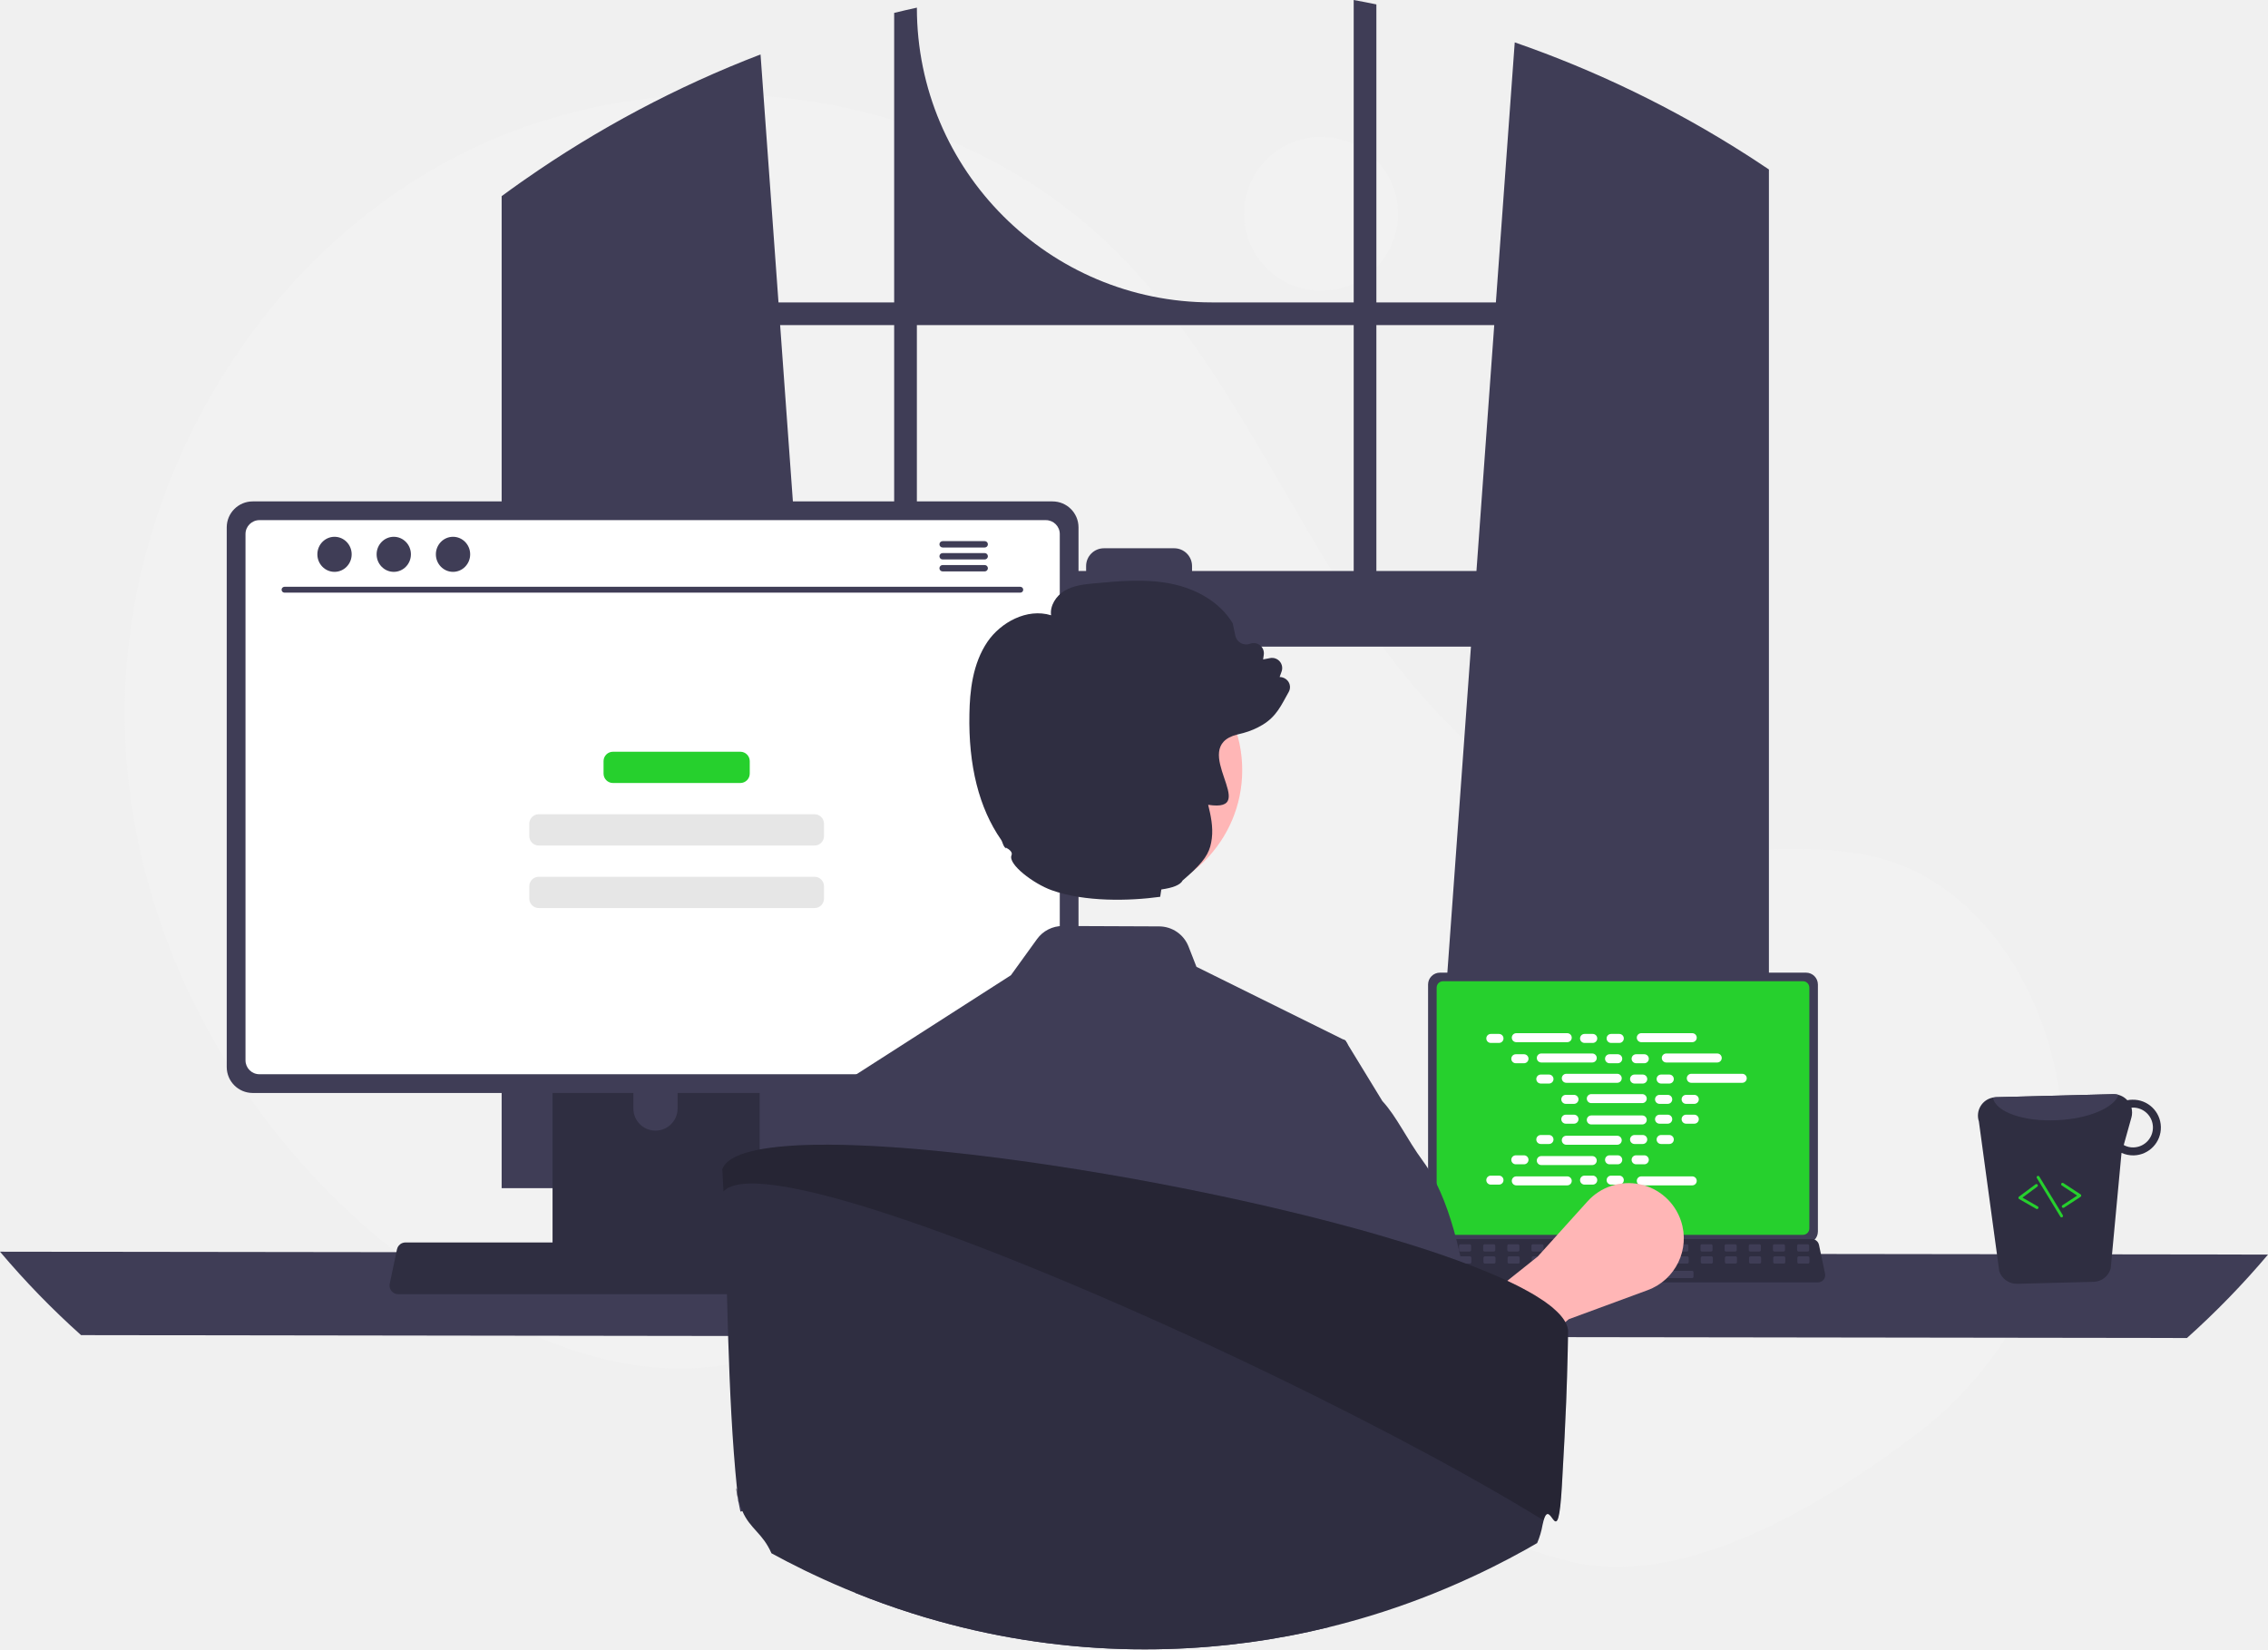
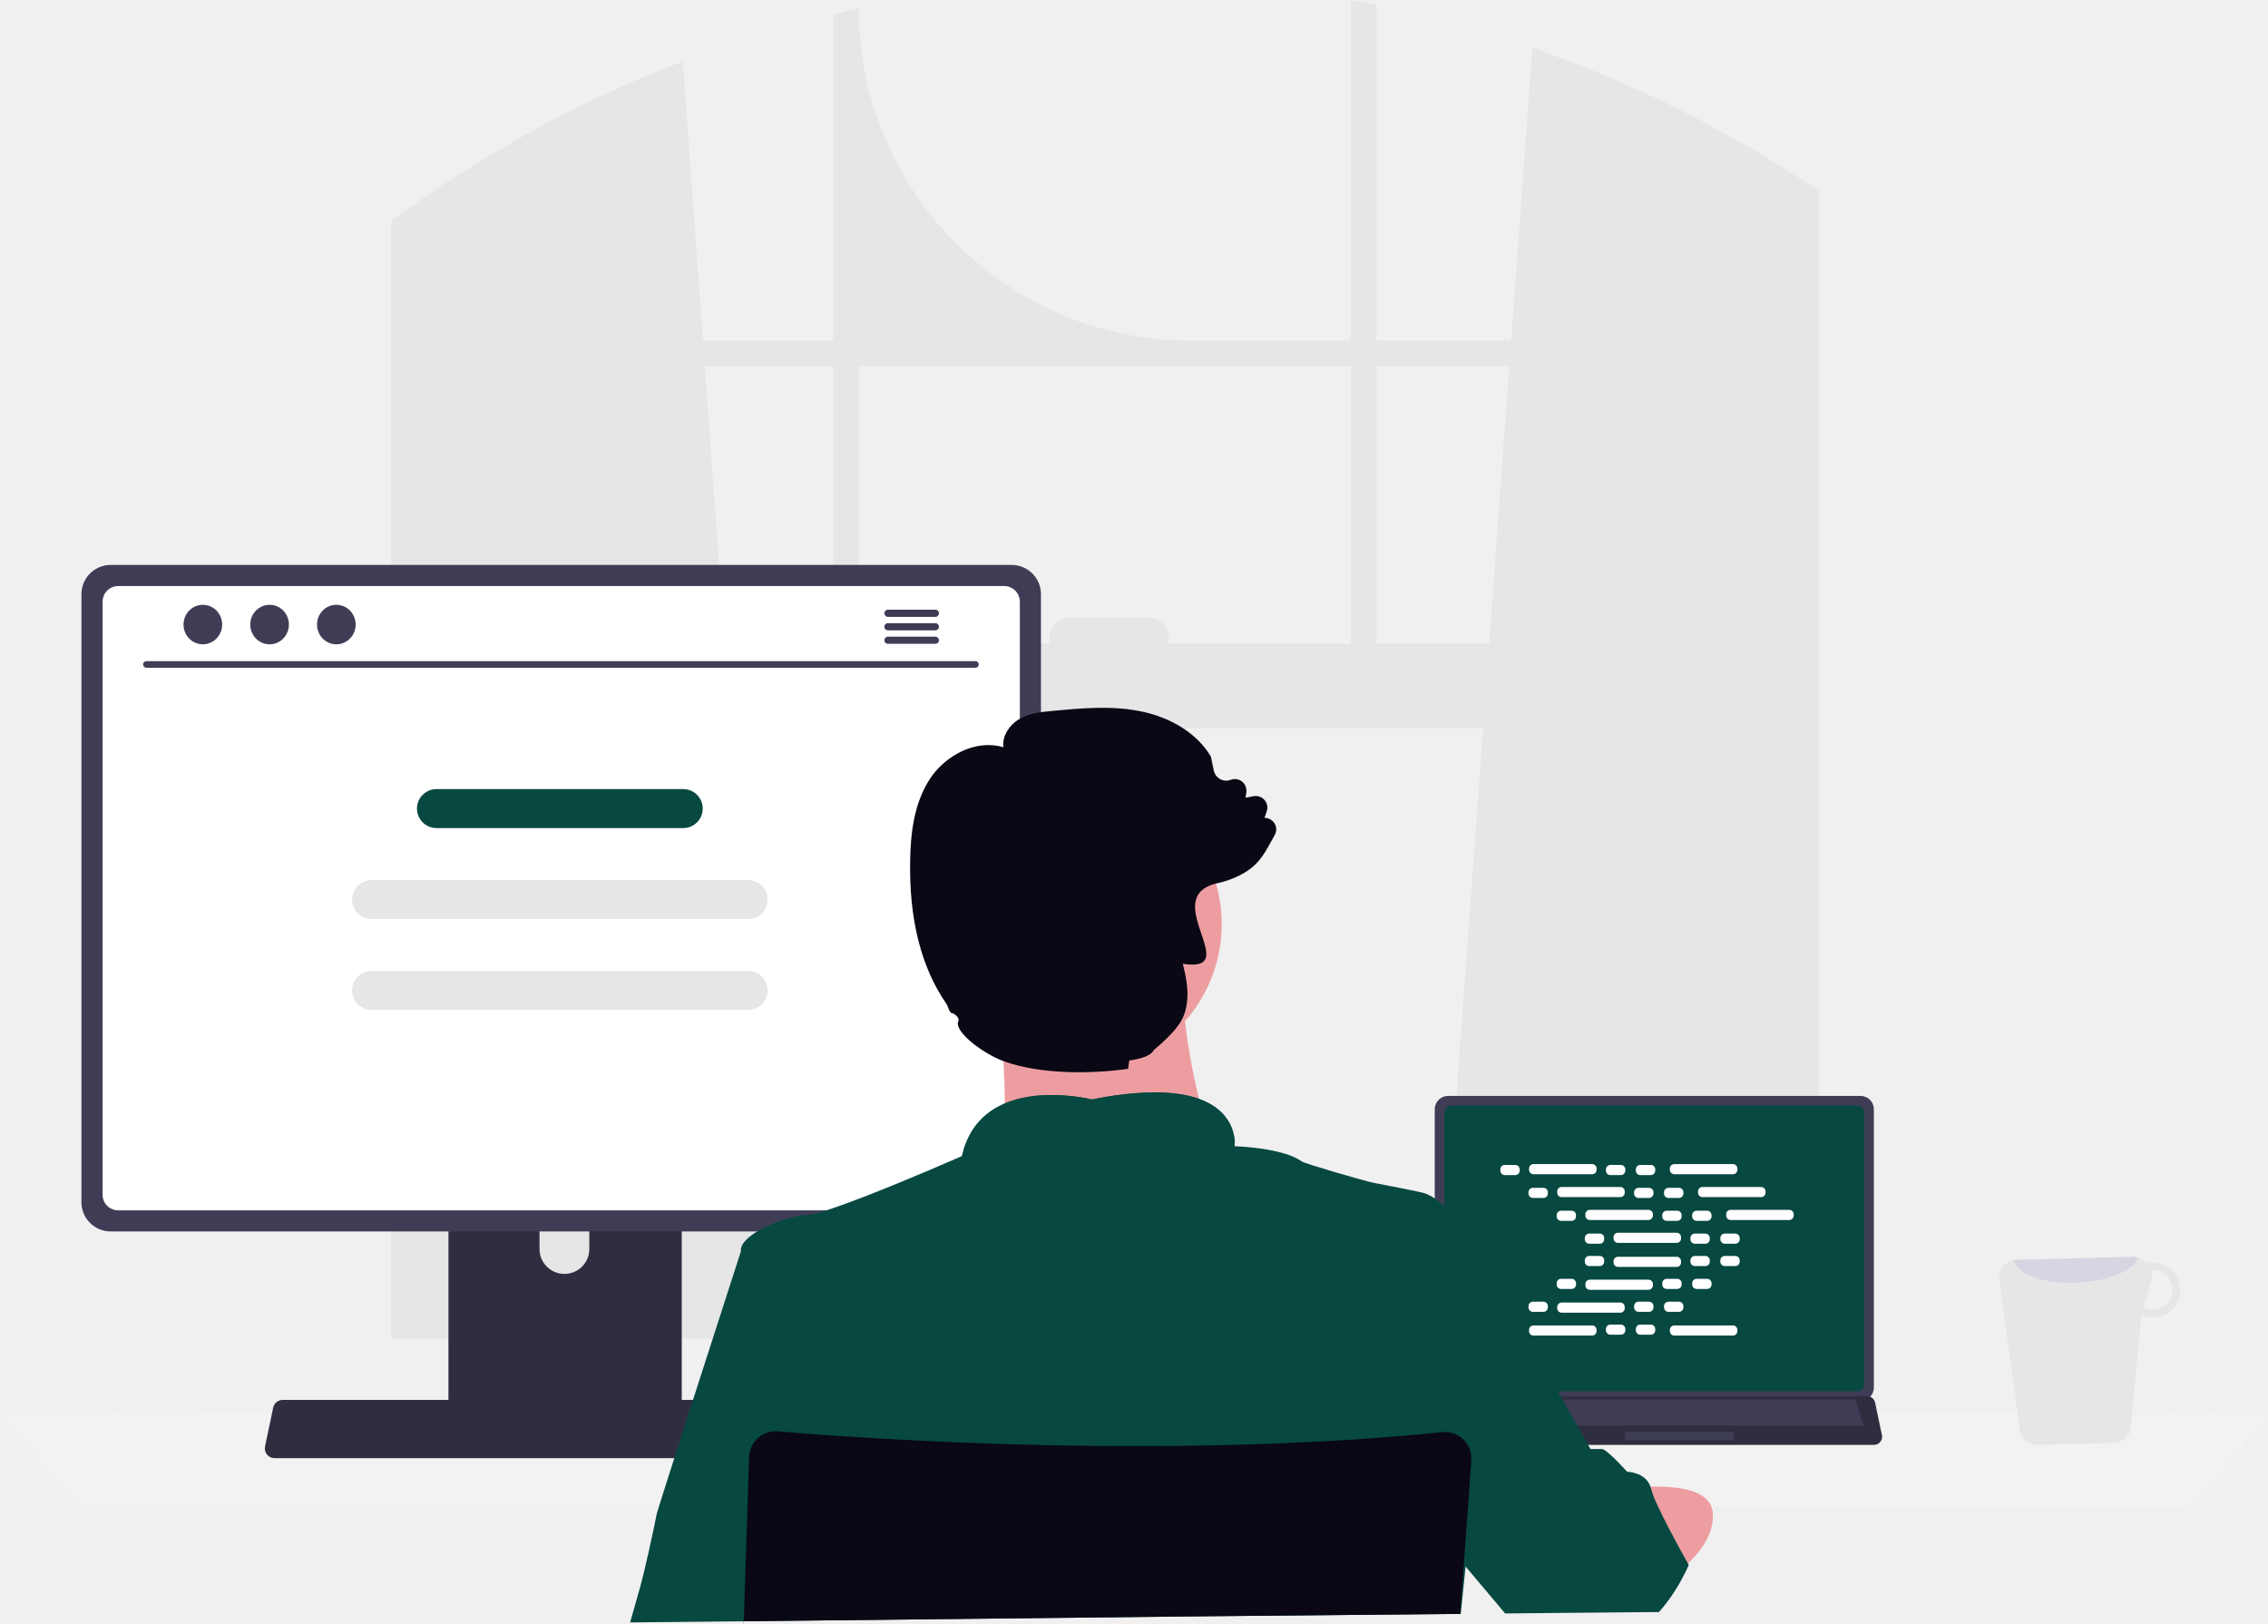
- <svg xmlns="http://www.w3.org/2000/svg" width="786.82" height="572.258" viewBox="0 0 786.82 572.258" role="img" artist="Katerina Limpitsouni" source="https://undraw.co/">
-   <circle cx="458.321" cy="74.182" r="26.701" fill="#f2f2f2" />
-   <path d="M872.038,661.023c39.688-30.229,58.644-81.025,46.776-129.482q-.442-1.806-.934-3.604c-7.867-28.763-27.332-56.101-55.7-65.291-23.82-7.717-49.82-1.783-74.669-4.851-48.781-6.024-86.601-45.494-113.211-86.819-26.611-41.325-47.062-87.583-82.422-121.724-58.285-56.275-153.362-68.391-225.627-31.76C293.987,254.121,247.955,335.391,249.918,416.386c1.963,80.995,50.046,158.432,119.875,199.517,25.652,15.093,55.321,25.785,84.848,22.044,25.62-3.246,48.899-17.013,74.399-21.1,40.091-6.426,79.927,11.701,114.603,32.824,34.676,21.123,68.17,46.16,107.574,55.952C789.478,715.131,836.881,687.801,872.038,661.023Z" transform="translate(-206.59 -163.8711)" fill="#f2f2f2" />
-   <path d="M815.016,219.191c-.87-.58-1.75-1.13-2.62-1.69a380.24,380.24,0,0,0-80.31-38.93l-6.54,90.22h-41.46v-103.39c-2.61-.54-5.24-1.05-7.87-1.53v104.92H626.946A102.27,102.27,0,0,1,524.676,166.521v-0c-2.64.57-5.26,1.18-7.88,1.83v100.44h-40.13l-6.23-86.03a380.858,380.858,0,0,0-81.94,43.53c-.44.3-.88.61-1.31.91-2.21,1.55-4.39,3.13-6.56,4.73v344.19h118.27l-2.09-28.95-11.5-158.95h231.59l-11.5,158.95-2.09,28.95h116.96v-353.45Q817.656,220.901,815.016,219.191Zm-298.22,142.78h-33.39l-6.17-85.3h39.56Zm159.42,0h-56.08v-1.69a6.18,6.18,0,0,0-6.19-6.18h-24.38a6.178,6.178,0,0,0-6.18,6.18v1.69h-58.71v-85.3h151.54Zm7.87,0v-85.3h40.89l-6.17,85.3Z" transform="translate(-206.59 -163.8711)" fill="#3f3d56" />
-   <path d="M206.59,598.162a289.003,289.003,0,0,0,28.12,28.95l730.58,1a289.003,289.003,0,0,0,28.12-28.95Z" transform="translate(-206.59 -163.8711)" fill="#3f3d56" />
-   <path d="M702.02,505.462v85.704a4.122,4.122,0,0,0,4.119,4.119H833.143a4.122,4.122,0,0,0,4.119-4.119v-85.704a4.124,4.124,0,0,0-4.119-4.115H706.139A4.124,4.124,0,0,0,702.02,505.462Z" transform="translate(-206.59 -163.8711)" fill="#3f3d56" />
-   <path d="M704.999,506.529V590.109a2.205,2.205,0,0,0,2.201,2.201H832.086a2.205,2.205,0,0,0,2.201-2.201V506.529a2.206,2.206,0,0,0-2.201-2.206H707.201A2.206,2.206,0,0,0,704.999,506.529Z" transform="translate(-206.59 -163.8711)" fill="#26d02d" />
-   <path d="M699.364,607.881a2.47,2.47,0,0,0,1.943.93H837.299a2.502,2.502,0,0,0,2.446-3.016l-2.111-10.027a2.507,2.507,0,0,0-1.558-1.818,2.425,2.425,0,0,0-.888-.168H703.41a2.424,2.424,0,0,0-.888.168,2.507,2.507,0,0,0-1.558,1.818l-2.111,10.027A2.501,2.501,0,0,0,699.364,607.881Z" transform="translate(-206.59 -163.8711)" fill="#2f2e41" />
-   <rect x="830.034" y="595.588" width="4.188" height="2.513" rx="0.488" transform="translate(1457.666 1029.819) rotate(-180)" fill="#3f3d56" />
-   <rect x="821.657" y="595.588" width="4.188" height="2.513" rx="0.488" transform="translate(1440.912 1029.819) rotate(-180)" fill="#3f3d56" />
-   <rect x="813.28" y="595.588" width="4.188" height="2.513" rx="0.488" transform="translate(1424.158 1029.819) rotate(-180)" fill="#3f3d56" />
-   <rect x="804.903" y="595.588" width="4.188" height="2.513" rx="0.488" transform="translate(1407.404 1029.819) rotate(-180)" fill="#3f3d56" />
-   <rect x="796.526" y="595.588" width="4.188" height="2.513" rx="0.488" transform="translate(1390.65 1029.819) rotate(-180)" fill="#3f3d56" />
-   <rect x="788.149" y="595.588" width="4.188" height="2.513" rx="0.488" transform="translate(1373.896 1029.819) rotate(-180)" fill="#3f3d56" />
-   <rect x="779.772" y="595.588" width="4.188" height="2.513" rx="0.488" transform="translate(1357.142 1029.819) rotate(-180)" fill="#3f3d56" />
-   <rect x="771.395" y="595.588" width="4.188" height="2.513" rx="0.488" transform="translate(1340.388 1029.819) rotate(-180)" fill="#3f3d56" />
-   <rect x="763.018" y="595.588" width="4.188" height="2.513" rx="0.488" transform="translate(1323.634 1029.819) rotate(-180)" fill="#3f3d56" />
-   <rect x="754.641" y="595.588" width="4.188" height="2.513" rx="0.488" transform="translate(1306.88 1029.819) rotate(-180)" fill="#3f3d56" />
-   <rect x="746.264" y="595.588" width="4.188" height="2.513" rx="0.488" transform="translate(1290.126 1029.819) rotate(-180)" fill="#3f3d56" />
-   <rect x="737.887" y="595.588" width="4.188" height="2.513" rx="0.488" transform="translate(1273.372 1029.819) rotate(-180)" fill="#3f3d56" />
-   <rect x="729.51" y="595.588" width="4.188" height="2.513" rx="0.488" transform="translate(1256.618 1029.819) rotate(-180)" fill="#3f3d56" />
-   <rect x="721.133" y="595.588" width="4.188" height="2.513" rx="0.488" transform="translate(1239.865 1029.819) rotate(-180)" fill="#3f3d56" />
-   <rect x="712.756" y="595.588" width="4.188" height="2.513" rx="0.488" transform="translate(1223.111 1029.819) rotate(-180)" fill="#3f3d56" />
-   <rect x="704.379" y="595.588" width="4.188" height="2.513" rx="0.488" transform="translate(1206.357 1029.819) rotate(-180)" fill="#3f3d56" />
-   <rect x="830.133" y="599.777" width="4.188" height="2.513" rx="0.488" transform="translate(1457.864 1038.196) rotate(-180)" fill="#3f3d56" />
-   <rect x="821.756" y="599.777" width="4.188" height="2.513" rx="0.488" transform="translate(1441.11 1038.196) rotate(-180)" fill="#3f3d56" />
-   <rect x="813.379" y="599.777" width="4.188" height="2.513" rx="0.488" transform="translate(1424.356 1038.196) rotate(-180)" fill="#3f3d56" />
-   <rect x="805.002" y="599.777" width="4.188" height="2.513" rx="0.488" transform="translate(1407.602 1038.196) rotate(-180)" fill="#3f3d56" />
-   <rect x="796.625" y="599.777" width="4.188" height="2.513" rx="0.488" transform="translate(1390.848 1038.196) rotate(-180)" fill="#3f3d56" />
-   <rect x="788.248" y="599.777" width="4.188" height="2.513" rx="0.488" transform="translate(1374.094 1038.196) rotate(-180)" fill="#3f3d56" />
-   <rect x="779.871" y="599.777" width="4.188" height="2.513" rx="0.488" transform="translate(1357.34 1038.196) rotate(-180)" fill="#3f3d56" />
-   <rect x="771.494" y="599.777" width="4.188" height="2.513" rx="0.488" transform="translate(1340.586 1038.196) rotate(-180)" fill="#3f3d56" />
-   <rect x="763.117" y="599.777" width="4.188" height="2.513" rx="0.488" transform="translate(1323.832 1038.196) rotate(-180)" fill="#3f3d56" />
-   <rect x="754.74" y="599.777" width="4.188" height="2.513" rx="0.488" transform="translate(1307.078 1038.196) rotate(-180)" fill="#3f3d56" />
-   <rect x="746.363" y="599.777" width="4.188" height="2.513" rx="0.488" transform="translate(1290.324 1038.196) rotate(-180)" fill="#3f3d56" />
-   <rect x="737.986" y="599.777" width="4.188" height="2.513" rx="0.488" transform="translate(1273.57 1038.196) rotate(-180)" fill="#3f3d56" />
-   <rect x="729.609" y="599.777" width="4.188" height="2.513" rx="0.488" transform="translate(1256.816 1038.196) rotate(-180)" fill="#3f3d56" />
-   <rect x="721.232" y="599.777" width="4.188" height="2.513" rx="0.488" transform="translate(1240.062 1038.196) rotate(-180)" fill="#3f3d56" />
-   <rect x="712.855" y="599.777" width="4.188" height="2.513" rx="0.488" transform="translate(1223.309 1038.196) rotate(-180)" fill="#3f3d56" />
-   <rect x="704.478" y="599.777" width="4.188" height="2.513" rx="0.488" transform="translate(1206.555 1038.196) rotate(-180)" fill="#3f3d56" />
-   <rect x="760.604" y="604.803" width="33.508" height="2.513" rx="0.488" transform="translate(1348.126 1048.248) rotate(-180)" fill="#3f3d56" />
-   <rect x="515.631" y="358.737" width="5.966" height="3.122" rx="1.561" fill="#fff" />
-   <rect x="548.154" y="358.737" width="5.966" height="3.122" rx="1.561" fill="#fff" />
-   <rect x="557.369" y="358.737" width="5.966" height="3.122" rx="1.561" fill="#fff" />
-   <rect x="524.477" y="358.477" width="20.796" height="3.122" rx="1.561" fill="#fff" />
-   <rect x="567.841" y="358.477" width="20.796" height="3.122" rx="1.561" fill="#fff" />
-   <rect x="524.304" y="365.784" width="5.966" height="3.122" rx="1.561" fill="#fff" />
-   <rect x="556.827" y="365.784" width="5.966" height="3.122" rx="1.561" fill="#fff" />
-   <rect x="566.042" y="365.784" width="5.966" height="3.122" rx="1.561" fill="#fff" />
-   <rect x="533.15" y="365.523" width="20.796" height="3.122" rx="1.561" fill="#fff" />
-   <rect x="576.514" y="365.523" width="20.796" height="3.122" rx="1.561" fill="#fff" />
-   <rect x="532.977" y="372.83" width="5.966" height="3.122" rx="1.561" fill="#fff" />
-   <rect x="565.5" y="372.83" width="5.966" height="3.122" rx="1.561" fill="#fff" />
-   <rect x="574.715" y="372.83" width="5.966" height="3.122" rx="1.561" fill="#fff" />
-   <rect x="541.823" y="372.57" width="20.796" height="3.122" rx="1.561" fill="#fff" />
-   <rect x="585.187" y="372.57" width="20.796" height="3.122" rx="1.561" fill="#fff" />
-   <rect x="541.649" y="379.877" width="5.966" height="3.122" rx="1.561" fill="#fff" />
-   <rect x="574.172" y="379.877" width="5.966" height="3.122" rx="1.561" fill="#fff" />
-   <rect x="583.387" y="379.877" width="5.966" height="3.122" rx="1.561" fill="#fff" />
-   <rect x="550.496" y="379.617" width="20.796" height="3.122" rx="1.561" fill="#fff" />
-   <rect x="548.154" y="407.898" width="5.966" height="3.122" rx="1.561" fill="#fff" />
-   <rect x="557.369" y="407.898" width="5.966" height="3.122" rx="1.561" fill="#fff" />
-   <rect x="567.841" y="408.158" width="20.796" height="3.122" rx="1.561" fill="#fff" />
-   <rect x="515.631" y="407.898" width="5.966" height="3.122" rx="1.561" fill="#fff" />
-   <rect x="524.477" y="408.158" width="20.796" height="3.122" rx="1.561" fill="#fff" />
-   <rect x="524.304" y="400.851" width="5.966" height="3.122" rx="1.561" fill="#fff" />
-   <rect x="556.827" y="400.851" width="5.966" height="3.122" rx="1.561" fill="#fff" />
-   <rect x="566.042" y="400.851" width="5.966" height="3.122" rx="1.561" fill="#fff" />
-   <rect x="533.15" y="401.111" width="20.796" height="3.122" rx="1.561" fill="#fff" />
-   <rect x="532.977" y="393.804" width="5.966" height="3.122" rx="1.561" fill="#fff" />
-   <rect x="565.5" y="393.804" width="5.966" height="3.122" rx="1.561" fill="#fff" />
-   <rect x="574.715" y="393.804" width="5.966" height="3.122" rx="1.561" fill="#fff" />
-   <rect x="541.823" y="394.064" width="20.796" height="3.122" rx="1.561" fill="#fff" />
-   <rect x="541.649" y="386.758" width="5.966" height="3.122" rx="1.561" fill="#fff" />
-   <rect x="574.172" y="386.758" width="5.966" height="3.122" rx="1.561" fill="#fff" />
-   <rect x="583.387" y="386.758" width="5.966" height="3.122" rx="1.561" fill="#fff" />
-   <rect x="550.496" y="387.018" width="20.796" height="3.122" rx="1.561" fill="#fff" />
-   <path d="M711.507,654.353l-13.35-21.102,41.902-33.403,17.295-19.161a19.161,19.161,0,0,1,32.418,6.828h0a19.161,19.161,0,0,1-11.57,23.991l-27.349,10.075Z" transform="translate(-206.59 -163.8711)" fill="#ffb6b6" />
-   <path d="M398.28,501.352v102.56h71.85v-102.56a3.448,3.448,0,0,0-2.43-3.3,3.175,3.175,0,0,0-1.03-.16H401.75A3.463,3.463,0,0,0,398.28,501.352Zm28.04,35.24a7.67,7.67,0,0,1,15.34,0v11.9a7.67,7.67,0,0,1-15.34,0Z" transform="translate(-206.59 -163.8711)" fill="#2f2e41" />
-   <path d="M398.06,600.632v9.89a1.946,1.946,0,0,0,1.93,1.94h68.43a1.94,1.94,0,0,0,1.93-1.94v-9.89Z" transform="translate(-206.59 -163.8711)" fill="#3f3d56" />
-   <path d="M285.25,346.832V534.092a9.007,9.007,0,0,0,9,9h277.5a9.007,9.007,0,0,0,9-9V346.832a9.011,9.011,0,0,0-9-8.99H294.25A9.012,9.012,0,0,0,285.25,346.832Z" transform="translate(-206.59 -163.8711)" fill="#3f3d56" />
-   <path d="M291.76,349.162v182.62a4.818,4.818,0,0,0,4.81,4.81H569.44a4.818,4.818,0,0,0,4.81-4.81v-182.62a4.82,4.82,0,0,0-4.81-4.82H296.57A4.821,4.821,0,0,0,291.76,349.162Z" transform="translate(-206.59 -163.8711)" fill="#fff" />
-   <path d="M342.4,611.792a2.948,2.948,0,0,0,2.32,1.11h162.34a2.987,2.987,0,0,0,2.92-3.6l-2.52-11.97a2.993,2.993,0,0,0-1.86-2.17,2.895,2.895,0,0,0-1.06-.2H347.23a2.894,2.894,0,0,0-1.06.2,2.992,2.992,0,0,0-1.86,2.17l-2.52,11.97A2.985,2.985,0,0,0,342.4,611.792Z" transform="translate(-206.59 -163.8711)" fill="#2f2e41" />
-   <path d="M560.585,369.499H305.261a1.016,1.016,0,0,1,0-2.031H560.585a1.016,1.016,0,0,1,0,2.031Z" transform="translate(-206.59 -163.8711)" fill="#3f3d56" />
-   <ellipse cx="116.051" cy="192.33" rx="5.95" ry="6.083" fill="#3f3d56" />
-   <ellipse cx="136.607" cy="192.33" rx="5.95" ry="6.083" fill="#3f3d56" />
-   <ellipse cx="157.163" cy="192.33" rx="5.95" ry="6.083" fill="#3f3d56" />
-   <path d="M548.206,351.622h-14.6a1.105,1.105,0,0,0,0,2.21h14.6a1.105,1.105,0,0,0,0-2.21Z" transform="translate(-206.59 -163.8711)" fill="#3f3d56" />
-   <path d="M548.206,355.772h-14.6a1.105,1.105,0,0,0,0,2.21h14.6a1.105,1.105,0,0,0,0-2.21Z" transform="translate(-206.59 -163.8711)" fill="#3f3d56" />
-   <path d="M548.206,359.922h-14.6a1.105,1.105,0,0,0,0,2.21h14.6a1.105,1.105,0,0,0,0-2.21Z" transform="translate(-206.59 -163.8711)" fill="#3f3d56" />
-   <path d="M900.186,604.972a6.416,6.416,0,0,0,6.183,4.331l26.492-.682a6.329,6.329,0,0,0,5.981-4.657l3.749-40.087a9.794,9.794,0,0,0,4.238.871,9.661,9.661,0,1,0-.485-19.317,8.184,8.184,0,0,0-1.736.181,6.548,6.548,0,0,0-4.874-2.103l-40.751,1.052a5.853,5.853,0,0,0-1.005.125,6.365,6.365,0,0,0-4.873,8.265Zm43.173-43.817,2.668-9.553a6.506,6.506,0,0,0,.02-3.375c.129-0.0.244-.062.373-.062a6.91,6.91,0,0,1,.324,13.817A6.505,6.505,0,0,1,943.359,561.156Z" transform="translate(-206.59 -163.8711)" fill="#2f2e41" />
-   <path d="M897.978,544.686c.868,4.964,10.629,8.454,22.366,7.847,10.793-.497,19.617-4.287,21.234-8.778a6.025,6.025,0,0,0-1.844-.246l-40.751,1.052A5.853,5.853,0,0,0,897.978,544.686Z" transform="translate(-206.59 -163.8711)" fill="#3f3d56" />
-   <path d="M922.494,582.944a.497.497,0,0,0,.151-.066l5.753-3.766a.499.499,0,0,0,0-.836l-5.98-3.917a.5.5,0,1,0-.548.836l5.341,3.498-5.114,3.348a.5.5,0,0,0,.396.903Z" transform="translate(-206.59 -163.8711)" fill="#26d02d" />
-   <path d="M913.408,583.363a.5.5,0,0,0,.126-.918l-5.303-3.04,5.126-3.807a.5.5,0,1,0-.596-.802l-5.739,4.263a.5.5,0,0,0,.049.835l5.965,3.42A.5.5,0,0,0,913.408,583.363Z" transform="translate(-206.59 -163.8711)" fill="#26d02d" />
-   <path d="M921.922,586.244a.482.482,0,0,0,.137-.058.5.5,0,0,0,.168-.687l-8.155-13.408a.5.5,0,0,0-.854.521l8.155,13.408A.5.5,0,0,0,921.922,586.244Z" transform="translate(-206.59 -163.8711)" fill="#26d02d" />
-   <rect x="209.385" y="260.827" width="50.719" height="10.846" rx="3.264" fill="#26d02d" />
-   <rect x="183.626" y="282.519" width="102.236" height="10.846" rx="3.264" fill="#e6e6e6" />
-   <rect x="183.626" y="304.21" width="102.236" height="10.846" rx="3.264" fill="#e6e6e6" />
-   <path d="M497.301,540.717l.217.684.011.023,6.525,19.838,7.506,22.861,14.123,42.961.137,6.673v.023l1.049,53.684-2.909,7.278,3.274,11.932s-1.506-18.037-9.582-7.679c-4.574,5.886-9.925,11.91-14.317,17.556q9.6,3.884,19.507,7.027c1.426.456,2.863.89,4.301,1.323q.462.137.924.274a266.863,266.863,0,0,0,67.351,10.826c1.186.034,2.35.057,3.479.08.399.011.787.023,1.175.023,1.278.011,2.544.023,3.822.023q3.867,0,7.7-.114a266.853,266.853,0,0,0,56.091-7.586c-.125-7.586-.468-16.45-.958-25.918-.228-4.643-5.35-9.674-5.658-14.533-.217-3.65,4.381-7.084,4.141-10.792-1.551-22.827-3.491-14.064-4.928-30.229q-.222-2.379-.411-4.552c-.924-10.381-1.563-16.872-1.563-16.872l6.137-38.683,9.639-60.734-.742-1.221-.833-.411-50.844-25.165-2.761-7.073a10.979,10.979,0,0,0-10.141-6.947l-33.493-.137a10.931,10.931,0,0,0-8.909,4.529l-9.069,12.56Z" transform="translate(-206.59 -163.8711)" fill="#3f3d56" />
-   <path d="M533.407,617.525,525.82,633.758l-5.179,11.088-8.909,46.646-4.46,4.734L503.45,679.467l-39.998,8.881c-1.312-7.29-.351.247-1.161-7.75.228-.228.468-.456.707-.685.639-.593,1.175-1.152,1.164-1.688-.456-27.584.913-74.526,12.343-102.966a60.053,60.053,0,0,1,7.027-13.107c.228-.308.445-.616.662-.924,5.27-7.381,8.601-14.647,13.324-19.815v-.011a.53.53,0,0,0,.08-.08.157.157,0,0,0,.046-.034l32.443-17.203,1.392,39.105.992,28.109Z" transform="translate(-206.59 -163.8711)" fill="#3f3d56" />
-   <path d="M650.391,622.135l9.476,20.275,3.307,7.061,8.907,46.642,4.446,4.723,3.83-16.755,1.8-.369,32.459-6.722,9.461,30.046a17.984,17.984,0,0,0-3.261-22.506c-.646-.585-1.184-1.154-1.169-1.692.538-32.443-1.446-91.684-19.367-116.066-5.692-7.738-9.107-15.445-14.076-20.829-.015-.015-.015-.031-.031-.031L674.081,526.114l-.738-1.215-.831-.415Z" transform="translate(-206.59 -163.8711)" fill="#3f3d56" />
-   <circle id="a657ec4b-47ce-4d2a-9c58-81a811696ca9" data-name="Ellipse 5" cx="386.397" cy="267.201" r="44.558" fill="#ffb6b6" />
-   <path d="M653.212,399.948a3.759,3.759,0,0,0-2.69-1.19l.67-1.86a3.528,3.528,0,0,0-3.96-4.7l-2.44.47.23-1.63a3.534,3.534,0,0,0-4.73-3.82,3.766,3.766,0,0,1-3.24-.23,3.846,3.846,0,0,1-1.92-2.61l-.85-4.1-.09-.22c-4.14-6.9-12.1-11.92-21.84-13.76-8.67-1.65-17.56-.81-26.13-.02-3.4.32-7.24.68-10.44,2.64-2.72,1.68-5.02,5.04-4.55,8.43-8.45-2.59-17.51,2.58-22,9.1-5.32,7.76-6.19,17.48-6.33,25.08-.38,17.98,3.33,32.69,11,43.73.56.8.7,2.47,1.81,3.03l-.23-.37c1.24.62,2.5,1.62,2.03,2.69-1.35,3.08,7.62,9.89,13.94,12.14,11.53,4.11,26.86,3.76,37.64,2.28l.38-2.55c3.89-.53,6.63-1.54,7.4-3.12,1.36-1.16,2.52-2.2,3.53-3.16l.01-.01c.02-.02.06-.05.08-.07,4.87-4.67,6-7.33,6.51-11.38.49-3.97-.38-8-1.27-11.63,18.74,2.9-7.38-19.96,10.08-24.38a5.434,5.434,0,0,1,.61-.15c.51-.12,1.02-.24,1.51-.38a26.448,26.448,0,0,0,6.72-2.87c4.88-2.97,6.49-6.91,9.01-11.35A3.427,3.427,0,0,0,653.212,399.948Z" transform="translate(-206.59 -163.8711)" fill="#2f2e41" />
-   <path d="M750.582,625.308c-.01,1.75-.03,4.2-.11,7.23q-.015.63-.03,1.29c-.13,5.57-.26,10.24-.47,15.43-.01.36-.02.71-.04,1.07-.28,7.24-.72,15.67-1.48,29.02-1.41,24.66-3.87,3.39-6.34,12.04-.12.43-.25.94-.37,1.54a27.916,27.916,0,0,1-1.88,6.33c-1.31.78-2.66,1.53-3.99,2.28-3.79,2.11-7.64,4.14-11.52,6.07-2.18,1.08-4.37,2.14-6.57,3.16-.35.16-.69.32-1.03.47a270.887,270.887,0,0,1-34.75,13.26c-2.32.7-4.63,1.38-6.97,2.01-2.44.68-4.88,1.32-7.35,1.92a266.893,266.893,0,0,1-56.09,7.59c-2.55.08-5.12.11-7.7.11-1.28,0-2.54-.01-3.82-.02-.39,0-.78-.01-1.17-.02-1.13-.03-2.3-.05-3.48-.08a266.663,266.663,0,0,1-67.35-10.83l-.93-.27c-1.44-.44-2.87-.87-4.3-1.33q-9.9-3.135-19.51-7.02-7.335-2.955-14.5-6.34a.339.339,0,0,1-.12-.06c-1-.46-2.01-.94-3.01-1.43-.13-.07-.27-.14-.41-.21q-5.595-2.73-11.07-5.72c-3.07-7.05-7.39-8.4-10.07-14.6a25.874,25.874,0,0,1-1.68-5.74c0-.02-.01-.04-.01-.07.28,3.72-1.19-6.6-.01-.04-.01-.12-.02-.25-.03-.4-.03-.36-.07-.8-.13-1.35-3.43-33.49-3.21-71.79-4.7-103.35q-.15-3.06-.31-5.86c-.03-.62-.07-1.23-.11-1.83.07-.18.15-.37.24-.55a1.002,1.002,0,0,1,.07-.15,1.623,1.623,0,0,1,.1-.18c.02-.03.05-.07.07-.1a.917.917,0,0,1,.05-.1c.09-.14.19-.29.3-.43.05-.06.09-.11.14-.16a.808.808,0,0,1,.12-.14.637.637,0,0,1,.11-.13c.04-.04.08-.09.13-.14a.302.302,0,0,1,.08-.08,2.033,2.033,0,0,1,.26-.25,9.624,9.624,0,0,1,1.14-.9c.14-.09.29-.18.43-.28a19.135,19.135,0,0,1,3.17-1.52c.38-.14.76-.27,1.17-.41.15-.04.29-.09.44-.14.22-.07.44-.14.67-.19,1.14-.34,2.37-.63,3.7-.9.16-.03.33-.06.5-.1.24-.05.49-.09.74-.13.34-.06.69-.12,1.04-.18,2.97-.47,6.34-.82,10.06-1.05q.525-.03,1.05-.06c.41-.02.82-.04,1.24-.06.35-.02.71-.03,1.07-.04.35-.02.71-.03,1.08-.04,1.01-.03,2.05-.06,3.11-.08,3.02-.06,6.2-.04,9.54.03,1.55.04,3.13.08,4.75.15.11,0,.21.01.31.01,1.41.05,2.83.11,4.29.19,1.02.05,2.05.1,3.08.16.97.06,1.95.12,2.94.19.77.04,1.54.1,2.32.15.66.05,1.32.1,1.98.14l.9.06c.49.04.98.07,1.48.12,1.1.09,2.2.18,3.32.27,1.11.1,2.24.2,3.37.3s2.27.21,3.41.32c.12.01.23.02.34.03,1.04.11,2.08.21,3.13.32.24.02.49.04.73.07,1.001.101,2.022.218,3.032.326.31.033.618.066.929.1.791.086,1.572.161,2.368.254,1.05.12,2.12.23,3.16.37.81.09,1.62.18,2.43.28,1.27.15,2.56.31,3.85.48.49.06.98.12,1.47.19,3.68.46,7.4.97,11.18,1.5,5.73.81,11.55,1.69,17.41,2.64q8.805,1.425,17.71,3.01c1.5.27,3,.54,4.51.82q1.02.195,2.04.39c1.16.21,2.32.43,3.48.65,1.16.22,2.32.44,3.48.67,1.38.27,2.77.54,4.15.81,9.09,1.8,18.13,3.72,26.95,5.73,1.45.33,2.9.67,4.34,1q4.32,1.005,8.56,2.04c.78.18,1.55.37,2.32.56,1.92.48,3.84.96,5.73,1.45l.33.09c1.39.34,2.75.69,4.11,1.05q4.815,1.26,9.47,2.55,3.09.855,6.11,1.73c3.01.87,5.96,1.75,8.83,2.64.71.22,1.42.44,2.12.65,2.1.65,4.17,1.31,6.18,1.97,1.6.52,3.16,1.05,4.7,1.58q2.31.795,4.53,1.59c.95.34,1.89.7,2.83,1.04,1.35.5,2.68,1,3.98,1.5.4.15.79.31,1.18.46.25.11.49.2.73.3.47.19.95.37,1.41.56.47.18.93.37,1.39.57.45.18.91.37,1.35.56.45.18.89.37,1.33.57.37.15.73.31,1.08.47.71.31,1.42.62,2.11.94.34.16.68.31,1.02.47l.78.36c.11.06.22.11.33.16.25.12.51.25.76.37.58.27,1.15.56,1.71.83.75.38,1.48.76,2.18,1.13.71.38,1.4.76,2.06,1.13.11.06.21.12.32.18.15.08.3.17.45.25.51.29,1,.59,1.49.88.96.59,1.87,1.17,2.72,1.75.19.13.37.26.56.38.63.45,1.23.89,1.79,1.34,0,.01,0,.01.01.01.19.14.37.29.55.43.15.14.31.26.46.4.52.45,1,.88,1.44,1.32a5.667,5.667,0,0,1,.42.43,1.208,1.208,0,0,1,.16.16c.2.2.38.4.55.6a.553.553,0,0,1,.07.09c.24.28.46.56.67.84.1.14.21.28.3.42.12.17.24.35.34.52.09.14.17.29.25.43a7.257,7.257,0,0,1,.54,1.13,5.241,5.241,0,0,1,.27.82A5.844,5.844,0,0,1,750.582,625.308Z" transform="translate(-206.59 -163.8711)" fill="#2f2e41" />
-   <path d="M750.582,625.308c-.01,1.75-.03,4.2-.11,7.23-.01.42-.03.85-.04,1.29-.1,4.25-.25,9.5-.46,15.43-.01.36-.02.71-.04,1.07-.28,7.24-.72,15.67-1.48,29.02-1.41,24.66-3.87,3.39-6.34,12.04-6.86-4.22-14.38-8.64-22.42-13.18q-2.175-1.23-4.39-2.47c-16.08-8.97-34.04-18.37-52.79-27.68-.74-.37-1.49-.74-2.23-1.1-42.95-21.23-89.83-41.88-127.81-55.66-7.33-2.66-14.33-5.06-20.91-7.17-13.86-4.43-25.84-7.53-35.06-8.87-9.6-1.4-16.23-.9-18.91,1.99q-.15-3.06-.31-5.86-.06-.93-.12-1.83c.062-.165.142-.322.22-.48.011-.023.019-.047.03-.07a1.002,1.002,0,0,1,.07-.15,1.623,1.623,0,0,1,.1-.18,1.06,1.06,0,0,1,.12-.2c.09-.14.19-.29.3-.43a3.483,3.483,0,0,1,.26-.3.637.637,0,0,1,.11-.13c.04-.04.08-.09.13-.14a.302.302,0,0,1,.08-.08,2.033,2.033,0,0,1,.26-.25,9.624,9.624,0,0,1,1.14-.9c.14-.09.29-.18.43-.28a19.135,19.135,0,0,1,3.17-1.52c.38-.14.76-.27,1.17-.41.15-.04.29-.09.44-.14.22-.07.44-.14.67-.19,1.14-.34,2.37-.63,3.7-.9.4-.08.82-.16,1.24-.23.34-.06.69-.12,1.04-.18,2.97-.47,6.34-.82,10.06-1.05q.525-.03,1.05-.06c.41-.02.82-.04,1.24-.06.35-.02.71-.03,1.07-.04.35-.02.71-.03,1.08-.04,1.01-.03,2.05-.06,3.11-.08,3.02-.05,6.2-.03,9.54.04,1.55.03,3.13.08,4.75.15.1,0,.21.01.31.01,1.41.04,2.84.11,4.29.18,1.02.05,2.05.1,3.08.16.97.06,1.95.12,2.94.19.77.04,1.54.1,2.32.15.66.05,1.32.1,1.98.14.79.06,1.58.12,2.38.18,1.1.09,2.2.18,3.32.27,1.11.1,2.24.2,3.37.3s2.27.21,3.41.32c.12.01.23.02.34.03,1.04.11,2.08.21,3.13.32q8.73.885,17.97,2.07,5.52.705,11.18,1.51c5.73.81,11.55,1.69,17.41,2.63q8.805,1.425,17.71,3.01c1.5.27,3,.54,4.51.82q2.76.51,5.52,1.04c1.16.22,2.32.44,3.48.67,1.38.27,2.77.54,4.15.81,9.09,1.8,18.13,3.72,26.95,5.73,1.45.33,2.9.67,4.34,1q4.32,1.005,8.56,2.04c.78.19,1.55.38,2.32.57q2.895.72,5.73,1.44v.01c.11.02.22.05.33.08,1.38.35,2.75.7,4.11,1.06q4.815,1.26,9.47,2.54c2.06.58,4.1,1.15,6.11,1.73,3.01.88,5.96,1.76,8.83,2.64.71.22,1.42.44,2.12.65q3.15.99,6.18,1.97c1.6.52,3.16,1.05,4.7,1.58q2.31.795,4.53,1.59c.96.34,1.9.69,2.83,1.03,1.36.5,2.68,1,3.98,1.51.4.15.79.31,1.18.46.73.28,1.44.57,2.14.86.47.18.93.37,1.39.57.45.18.91.37,1.35.56.45.18.89.37,1.33.57.37.15.73.31,1.08.47.71.31,1.42.62,2.11.94.34.16.68.31,1.02.47l.78.36c.11.06.22.11.33.16.85.4,1.67.8,2.47,1.2.75.38,1.48.76,2.18,1.13.83.44,1.62.87,2.38,1.31.15.08.3.17.45.25.51.29,1,.59,1.49.88.96.59,1.87,1.17,2.72,1.75.84.58,1.62,1.15,2.35,1.72,0,.01,0,.01.01.01.35.28.69.56,1.01.83.52.45,1,.88,1.44,1.32a5.667,5.667,0,0,1,.42.43,1.208,1.208,0,0,1,.16.16c.21.23.42.46.62.69.24.28.46.56.67.84.1.14.21.28.3.42.12.17.24.35.34.52.09.14.17.29.25.43a7.257,7.257,0,0,1,.54,1.13,6.053,6.053,0,0,1,.27.82A5.844,5.844,0,0,1,750.582,625.308Z" transform="translate(-206.59 -163.8711)" opacity="0.2" />
+ <svg xmlns="http://www.w3.org/2000/svg" width="800" height="572.62" viewBox="0 0 800 572.62" role="img" artist="Katerina Limpitsouni" source="https://undraw.co/">
+   <g transform="translate(-28.583 -435)">
+     <path d="M878.163,227.233c-1-.664-2-1.294-3-1.936a435.517,435.517,0,0,0-91.985-44.589l-7.491,103.335H728.2V165.624c-2.989-.618-6-1.2-9.014-1.752V284.043H662.753A117.137,117.137,0,0,1,545.616,166.906h0c-3.024.653-6.025,1.352-9.026,2.1V284.043H490.627l-7.136-98.536a436.225,436.225,0,0,0-93.851,49.858c-.5.344-1.008.7-1.5,1.042-2.531,1.775-5.028,3.585-7.514,5.418V636.049H516.089l-2.394-33.158L500.523,420.835H765.779L752.607,602.891l-2.394,33.158H884.176V231.219Q881.186,229.192,878.163,227.233ZM536.591,390.769H498.347l-7.067-97.7h45.311Zm182.595,0H654.953v-1.936a7.078,7.078,0,0,0-7.09-7.078H619.939a7.075,7.075,0,0,0-7.078,7.078v1.936H545.616v-97.7H719.186Zm9.014,0v-97.7h46.834l-7.067,97.7Z" transform="translate(-214.08 271.129)" fill="#e6e6e6" />
+     <path d="M206.59,598.162a316.829,316.829,0,0,0,28.591,33.158L978,632.466a316.84,316.84,0,0,0,28.591-33.159Z" transform="translate(-178.007 334.261)" fill="#f2f2f2" />
+     <path d="M702.02,506.061v98.163a4.721,4.721,0,0,0,4.718,4.718H852.2a4.722,4.722,0,0,0,4.718-4.718V506.061a4.724,4.724,0,0,0-4.718-4.713H706.738a4.724,4.724,0,0,0-4.718,4.713Z" transform="translate(-167.359 320.188)" fill="#3f3d56" />
+     <path d="M705,506.849v95.73a2.526,2.526,0,0,0,2.521,2.521h143.04a2.526,2.526,0,0,0,2.521-2.521v-95.73a2.527,2.527,0,0,0-2.521-2.527H707.521A2.527,2.527,0,0,0,705,506.849Z" transform="translate(-166.926 320.62)" fill="#074841" />
+     <path d="M699.446,609.93A2.829,2.829,0,0,0,701.672,611H857.433a2.866,2.866,0,0,0,2.8-3.454l-2.418-11.485a2.871,2.871,0,0,0-1.785-2.082,2.775,2.775,0,0,0-1.017-.192H704.08a2.776,2.776,0,0,0-1.017.192,2.871,2.871,0,0,0-1.785,2.082l-2.418,11.485a2.864,2.864,0,0,0,.585,2.389Z" transform="translate(-167.827 333.625)" fill="#2f2e41" />
+     <rect width="4.797" height="2.878" rx="0.488" transform="translate(542.16 932.354) rotate(180)" fill="#3f3d56" />
+     <rect width="4.797" height="2.878" rx="0.488" transform="translate(542.274 937.151) rotate(180)" fill="#3f3d56" />
+     <path d="M.559,0H37.82a.559.559,0,0,1,.559.559v1.76a.559.559,0,0,1-.559.559H.559A.559.559,0,0,1,0,2.319V.559A.559.559,0,0,1,.559,0Z" transform="translate(640.14 942.909) rotate(180)" fill="#3f3d56" />
+     <rect width="6.833" height="3.576" rx="1.561" transform="translate(557.798 845.887)" fill="#fff" />
+     <rect width="6.833" height="3.576" rx="1.561" transform="translate(595.05 845.887)" fill="#fff" />
+     <rect width="6.833" height="3.576" rx="1.561" transform="translate(605.604 845.887)" fill="#fff" />
+     <rect width="23.819" height="3.576" rx="1.561" transform="translate(567.931 845.588)" fill="#fff" />
+     <rect width="23.819" height="3.576" rx="1.561" transform="translate(617.599 845.588)" fill="#fff" />
+     <rect width="6.833" height="3.576" rx="1.561" transform="translate(567.732 853.957)" fill="#fff" />
+     <rect width="6.833" height="3.576" rx="1.561" transform="translate(604.983 853.957)" fill="#fff" />
+     <rect width="6.833" height="3.576" rx="1.561" transform="translate(615.538 853.957)" fill="#fff" />
+     <rect width="23.819" height="3.576" rx="1.561" transform="translate(577.865 853.659)" fill="#fff" />
+     <rect width="23.819" height="3.576" rx="1.561" transform="translate(627.532 853.659)" fill="#fff" />
+     <rect width="6.833" height="3.576" rx="1.561" transform="translate(577.666 862.029)" fill="#fff" />
+     <rect width="6.833" height="3.576" rx="1.561" transform="translate(614.916 862.029)" fill="#fff" />
+     <rect width="6.833" height="3.576" rx="1.561" transform="translate(625.471 862.029)" fill="#fff" />
+     <rect width="23.819" height="3.576" rx="1.561" transform="translate(587.798 861.73)" fill="#fff" />
+     <rect width="23.819" height="3.576" rx="1.561" transform="translate(637.466 861.73)" fill="#fff" />
+     <rect width="6.833" height="3.576" rx="1.561" transform="translate(587.599 870.099)" fill="#fff" />
+     <rect width="6.833" height="3.576" rx="1.561" transform="translate(624.85 870.099)" fill="#fff" />
+     <rect width="6.833" height="3.576" rx="1.561" transform="translate(635.404 870.099)" fill="#fff" />
+     <rect width="23.819" height="3.576" rx="1.561" transform="translate(597.732 869.801)" fill="#fff" />
+     <rect width="6.833" height="3.576" rx="1.561" transform="translate(595.05 902.193)" fill="#fff" />
+     <rect width="6.833" height="3.576" rx="1.561" transform="translate(605.604 902.193)" fill="#fff" />
+     <rect width="23.819" height="3.576" rx="1.561" transform="translate(617.599 902.491)" fill="#fff" />
+     <rect width="6.833" height="3.576" rx="1.561" transform="translate(557.798 902.193)" fill="#fff" />
+     <rect width="23.819" height="3.576" rx="1.561" transform="translate(567.931 902.491)" fill="#fff" />
+     <rect width="6.833" height="3.576" rx="1.561" transform="translate(567.732 894.122)" fill="#fff" />
+     <rect width="6.833" height="3.576" rx="1.561" transform="translate(604.983 894.122)" fill="#fff" />
+     <rect width="6.833" height="3.576" rx="1.561" transform="translate(615.538 894.122)" fill="#fff" />
+     <rect width="23.819" height="3.576" rx="1.561" transform="translate(577.865 894.42)" fill="#fff" />
+     <rect width="6.833" height="3.576" rx="1.561" transform="translate(577.666 886.051)" fill="#fff" />
+     <rect width="6.833" height="3.576" rx="1.561" transform="translate(614.916 886.051)" fill="#fff" />
+     <rect width="6.833" height="3.576" rx="1.561" transform="translate(625.471 886.051)" fill="#fff" />
+     <rect width="23.819" height="3.576" rx="1.561" transform="translate(587.798 886.349)" fill="#fff" />
+     <rect width="6.833" height="3.576" rx="1.561" transform="translate(587.599 877.98)" fill="#fff" />
+     <rect width="6.833" height="3.576" rx="1.561" transform="translate(624.85 877.98)" fill="#fff" />
+     <rect width="6.833" height="3.576" rx="1.561" transform="translate(635.404 877.98)" fill="#fff" />
+     <rect width="23.819" height="3.576" rx="1.561" transform="translate(597.732 878.278)" fill="#fff" />
+     <path d="M398.28,501.855V619.324h82.295V501.855a3.949,3.949,0,0,0-2.783-3.78,3.636,3.636,0,0,0-1.18-.183H402.254A3.967,3.967,0,0,0,398.28,501.855ZM430.4,542.218a8.785,8.785,0,1,1,17.57,0v13.63a8.785,8.785,0,1,1-17.57,0Z" transform="translate(-211.513 319.685)" fill="#2f2e41" />
+     <path d="M398.06,600.632V611.96a2.229,2.229,0,0,0,2.211,2.222h78.378a2.222,2.222,0,0,0,2.211-2.222V600.632Z" transform="translate(-211.545 334.62)" fill="#3f3d56" />
+     <path d="M285.25,348.139V562.621a10.316,10.316,0,0,0,10.308,10.308H613.4a10.316,10.316,0,0,0,10.308-10.308V348.139a10.322,10.322,0,0,0-10.308-10.3H295.558a10.321,10.321,0,0,0-10.308,10.3Z" transform="translate(-227.944 296.419)" fill="#3f3d56" />
+     <path d="M291.76,349.863V559.03a5.519,5.519,0,0,0,5.509,5.509H609.806a5.519,5.519,0,0,0,5.509-5.509V349.863a5.521,5.521,0,0,0-5.509-5.521H297.269A5.521,5.521,0,0,0,291.76,349.863Z" transform="translate(-226.998 297.364)" fill="#fff" />
+     <path d="M342.5,614.239a3.377,3.377,0,0,0,2.657,1.271H531.094a3.422,3.422,0,0,0,3.344-4.123l-2.886-13.71a3.428,3.428,0,0,0-2.13-2.485,3.313,3.313,0,0,0-1.214-.229H348.03a3.316,3.316,0,0,0-1.214.229,3.427,3.427,0,0,0-2.13,2.485l-2.886,13.71A3.419,3.419,0,0,0,342.5,614.239Z" transform="translate(-219.734 333.796)" fill="#2f2e41" />
+     <path d="M597.848,369.794H305.409a1.163,1.163,0,1,1,0-2.326h292.44a1.163,1.163,0,1,1,0,2.326Z" transform="translate(-225.183 300.726)" fill="#3f3d56" />
+     <ellipse cx="6.815" cy="6.967" rx="6.815" ry="6.967" transform="translate(93.317 648.321)" fill="#3f3d56" />
+     <ellipse cx="6.815" cy="6.967" rx="6.815" ry="6.967" transform="translate(116.861 648.321)" fill="#3f3d56" />
+     <ellipse cx="6.815" cy="6.967" rx="6.815" ry="6.967" transform="translate(140.405 648.321)" fill="#3f3d56" />
+     <path d="M0,0H138.582l2.729,9.163H0Z" transform="translate(544.477 928.654)" fill="#3f3d56" />
+     <path d="M550.486,351.622H533.763a1.266,1.266,0,0,0,0,2.531h16.722a1.266,1.266,0,1,0,0-2.531Z" transform="translate(-191.998 298.422)" fill="#3f3d56" />
+     <path d="M550.489,355.772H533.767a1.266,1.266,0,1,0,0,2.532h16.722a1.266,1.266,0,1,0,0-2.531Z" transform="translate(-192.002 299.025)" fill="#3f3d56" />
+     <path d="M550.486,359.922H533.763a1.266,1.266,0,0,0,0,2.531h16.722a1.266,1.266,0,1,0,0-2.531Z" transform="translate(-191.998 299.629)" fill="#3f3d56" />
+     <g transform="translate(733.68 878.293)">
+       <path d="M900.245,605.468a6.468,6.468,0,0,0,6.233,4.366l26.706-.687a6.38,6.38,0,0,0,6.029-4.695l3.779-40.411a9.873,9.873,0,0,0,4.272.878,9.739,9.739,0,0,0-.489-19.472,8.249,8.249,0,0,0-1.75.182,6.6,6.6,0,0,0-4.913-2.12l-41.079,1.061a5.89,5.89,0,0,0-1.013.126,6.416,6.416,0,0,0-4.912,8.331Zm43.522-44.17,2.689-9.63a6.557,6.557,0,0,0,.021-3.4c.13,0,.246-.062.376-.062a6.966,6.966,0,1,1,.326,13.929A6.556,6.556,0,0,1,943.767,561.3Z" transform="translate(-892.779 -543.508)" fill="#e6e6e6" />
+       <path d="M897.978,544.7c.875,5,10.715,8.522,22.546,7.911,10.88-.5,19.776-4.322,21.406-8.849a6.072,6.072,0,0,0-1.859-.248l-41.079,1.061a5.9,5.9,0,0,0-1.013.126Z" transform="translate(-892.737 -543.508)" fill="#d6d6e3" />
+     </g>
+     <g transform="translate(250.837 684.649)">
+       <path d="M608.259,538.318s-88.873,10.718-80.387,0c3.073-3.877,3.921-15.363,3.751-28.448-.054-3.975-.2-8.092-.4-12.192-.983-19.65-3.349-38.854-3.349-38.854s77.708-36.621,68.776-7.592c-3.573,11.728-2.4,28.2.313,43.659.795,4.511,1.715,8.932,2.68,13.13A307.827,307.827,0,0,0,608.259,538.318Z" transform="translate(-399.458 -372.022)" fill="#ed9da0" />
+       <path d="M424.283,703.042v-.75l156.862-1.706,95.572-.893h.268l-.1,1.322.134-1.322h.17v-.152l1.224-12.013.464-4.546.143-1.42.125-1.188,5.52-18.409,5.52-18.382,4.645-15.479,7.092-23.652s-4.019-9.379-6.252-12.058-11-21.856-11-21.856-12.523-17.292-20.856-19.382c-3.492-.893-10.388-2.081-17.712-3.573-2.742-.554-23.758-6.624-25.009-7.467-6.565-4.814-23.018-5.359-23.652-5.359h0a.382.382,0,0,1,0-.063v-.08a9.146,9.146,0,0,0,0-1.125,7.175,7.175,0,0,0-.08-1.25,1.127,1.127,0,0,0-.063-.447c-.045-.322-.1-.661-.179-1.018a4.473,4.473,0,0,0-.107-.473,15.378,15.378,0,0,0-1.117-3.117c-.063-.143-.143-.295-.214-.438a16.294,16.294,0,0,0-1.518-2.349c-.116-.152-.241-.313-.375-.464a17.487,17.487,0,0,0-2.43-2.358c-.241-.188-.491-.384-.75-.563a4.172,4.172,0,0,0-.456-.322l-.795-.518-.741-.429c-.652-.357-1.34-.706-2.09-1.036-.232-.107-.482-.205-.732-.3s-.643-.25-.974-.375h-.054l-.67-.268c-.509-.17-1.027-.322-1.572-.473l-.831-.214-.893-.205-.893-.188c-.893-.179-1.849-.339-2.849-.464l-1.018-.125-1.045-.107-1.081-.089-1.536-.089-1.786-.063a111.389,111.389,0,0,0-23.448,2.494,64.549,64.549,0,0,0-16.3-1.5h-.777l-.893.054H528.6l-1.152.107a8.563,8.563,0,0,0-1.161.134c-.384.054-.786.1-1.17.161l-.589.1c-.581.1-1.17.205-1.786.33q-.295.054-.589.134c-.777.17-1.554.375-2.322.607-.384.107-.768.232-1.152.366-.2.054-.384.125-.572.2l-.572.205-.563.223-.67.268c-.339.143-.67.295-1,.456-.188.08-.375.17-.554.268s-.366.179-.536.277a24.783,24.783,0,0,0-5.547,3.912l-.456.438-.447.456c-.152.152-.295.313-.438.473a21.268,21.268,0,0,0-1.626,2.01c-.143.188-.277.375-.411.572a23.843,23.843,0,0,0-1.536,2.608c-.116.214-.223.438-.33.652a29.205,29.205,0,0,0-1.786,4.689q-.25.893-.456,1.786s-18.909,8.343-34.593,14.381c-4.171,1.608-8.1,3.064-11.388,4.162-.956.321-1.849.616-2.68.893a23.849,23.849,0,0,1-5.582,1.286,17.553,17.553,0,0,0-2.68.25c-7.208,1.17-19.561,6.252-20.91,11.353a3.294,3.294,0,0,0-.089,1.25s-29.377,90.954-29.7,92.624c-1.3,6.806-4.2,19.766-5.627,25.009-1.063,3.912-2.608,9.271-3.671,12.951a1.253,1.253,0,0,1-.089.313l40.042-.393v.75h.125Z" transform="translate(-384.17 -380.107)" fill="#074841" />
+       <path d="M611.55,533.527c-25.9,4.77-74.671,3.742-95.75,3.019,7.726-27.689,45.4-18.275,45.4-18.275C607.835,508.964,611.407,528.275,611.55,533.527Z" transform="translate(-398.229 -380.111)" fill="#074841" />
+       <path d="M776.94,672.225s30.511-4.689,31.11,8.709-15.559,22.758-15.559,22.758Z" transform="translate(-426.121 -396.736)" fill="#ed9da0" />
+       <path d="M791.874,692.2s-.795,1.893-2.26,4.636a61.634,61.634,0,0,1-8.039,11.763l-.241.259h-1.447l-51.573.473h-1.233l-.152-.179-10-11.87-3.769-4.475-.152-.188-.321-.375-.179-.214-.232-.277-7.333-8.7,2.68-11.165,4.564-18.811.116-.456.893-3.573.634-2.68,2.126-8.735,7.288-30.056,12.951,6.7L749.85,638.4l7.333,12.951H761.2c.759,0,2.5,1.465,4.252,3.153.625.6,1.25,1.233,1.786,1.786,1.59,1.643,2.849,3.055,2.849,3.055s6.511.143,8.262,5.27a6.249,6.249,0,0,1,.223.759,35.994,35.994,0,0,0,2.26,5.859c1.152,2.51,2.6,5.359,4.064,8.208,2.724,5.225,5.493,10.2,6.511,12l.125.223Z" transform="translate(-418.431 -389.916)" fill="#074841" />
+       <path d="M429.08,717.336v-.75l156.862-1.706,95.572-.893h.268v-.152l.893-12,.384-5.359,1.465-20.2,1.152-15.988v-.393a9.484,9.484,0,0,0-.1-2.206.269.269,0,0,0,0-.089,9.282,9.282,0,0,0-1.786-4.144,9.414,9.414,0,0,0-8.414-3.573c-10.817,1.108-21.74,1.992-32.673,2.68-1.492.107-2.983.2-4.466.277-70.509,4.189-140.383.795-178.192-1.786l-2.68-.2c-6.547-.465-12.022-.893-16.238-1.259a9.414,9.414,0,0,0-10.039,7.619,9.827,9.827,0,0,0-.161,1.465l-.607,19.793-.831,25.072-.393,12.826v1Z" transform="translate(-388.967 -394.4)" fill="#090814" />
+       <ellipse cx="51.737" cy="51.737" rx="51.737" ry="51.737" transform="translate(105.21 24.575)" fill="#ed9da0" />
+       <path d="M670.988,405.522a4.365,4.365,0,0,0-3.123-1.382l.778-2.16a4.1,4.1,0,0,0-4.6-5.457l-2.833.546.267-1.893a4.1,4.1,0,0,0-5.492-4.435,4.373,4.373,0,0,1-3.762-.267,4.466,4.466,0,0,1-2.229-3.031l-.987-4.76-.1-.255c-4.807-8.012-14.049-13.84-25.359-15.977-10.067-1.916-20.389-.94-30.34-.023-3.948.372-8.406.79-12.122,3.065-3.158,1.951-5.829,5.852-5.283,9.788-9.811-3.007-20.331,3-25.544,10.566-6.177,9.01-7.187,20.3-7.35,29.12-.441,20.877,3.867,37.957,12.772,50.775.65.929.813,2.868,2.1,3.518l-.267-.43c1.44.72,2.9,1.881,2.357,3.123-1.567,3.576,8.848,11.483,16.186,14.1,13.388,4.772,31.187,4.366,43.7,2.647l.441-2.961c4.517-.615,7.7-1.788,8.592-3.623,1.579-1.347,2.926-2.554,4.1-3.669l.012-.012c.023-.023.07-.058.093-.081,5.655-5.422,6.967-8.511,7.559-13.213.569-4.61-.441-9.289-1.475-13.5,21.759,3.367-8.569-23.176,11.7-28.308a6.308,6.308,0,0,1,.708-.174c.592-.139,1.184-.279,1.753-.441a30.7,30.7,0,0,0,7.8-3.332c5.666-3.448,7.536-8.023,10.462-13.178a3.978,3.978,0,0,0-.522-4.679Z" transform="translate(-444.113 -365.348)" fill="#090814" />
+     </g>
+     <g transform="translate(152.761 713.325)">
+       <path d="M6.872,0H93.92a6.872,6.872,0,1,1,0,13.744H6.872A6.872,6.872,0,0,1,6.872,0Z" transform="translate(22.907 0)" fill="#074841" />
+       <path d="M6.872,0H139.735a6.872,6.872,0,0,1,0,13.744H6.872A6.872,6.872,0,0,1,6.872,0Z" transform="translate(0 32.07)" fill="#e6e6e6" />
+       <path d="M6.872,0H139.735a6.872,6.872,0,0,1,0,13.744H6.872A6.872,6.872,0,0,1,6.872,0Z" transform="translate(0 64.141)" fill="#e6e6e6" />
+     </g>
+   </g>
</svg>
